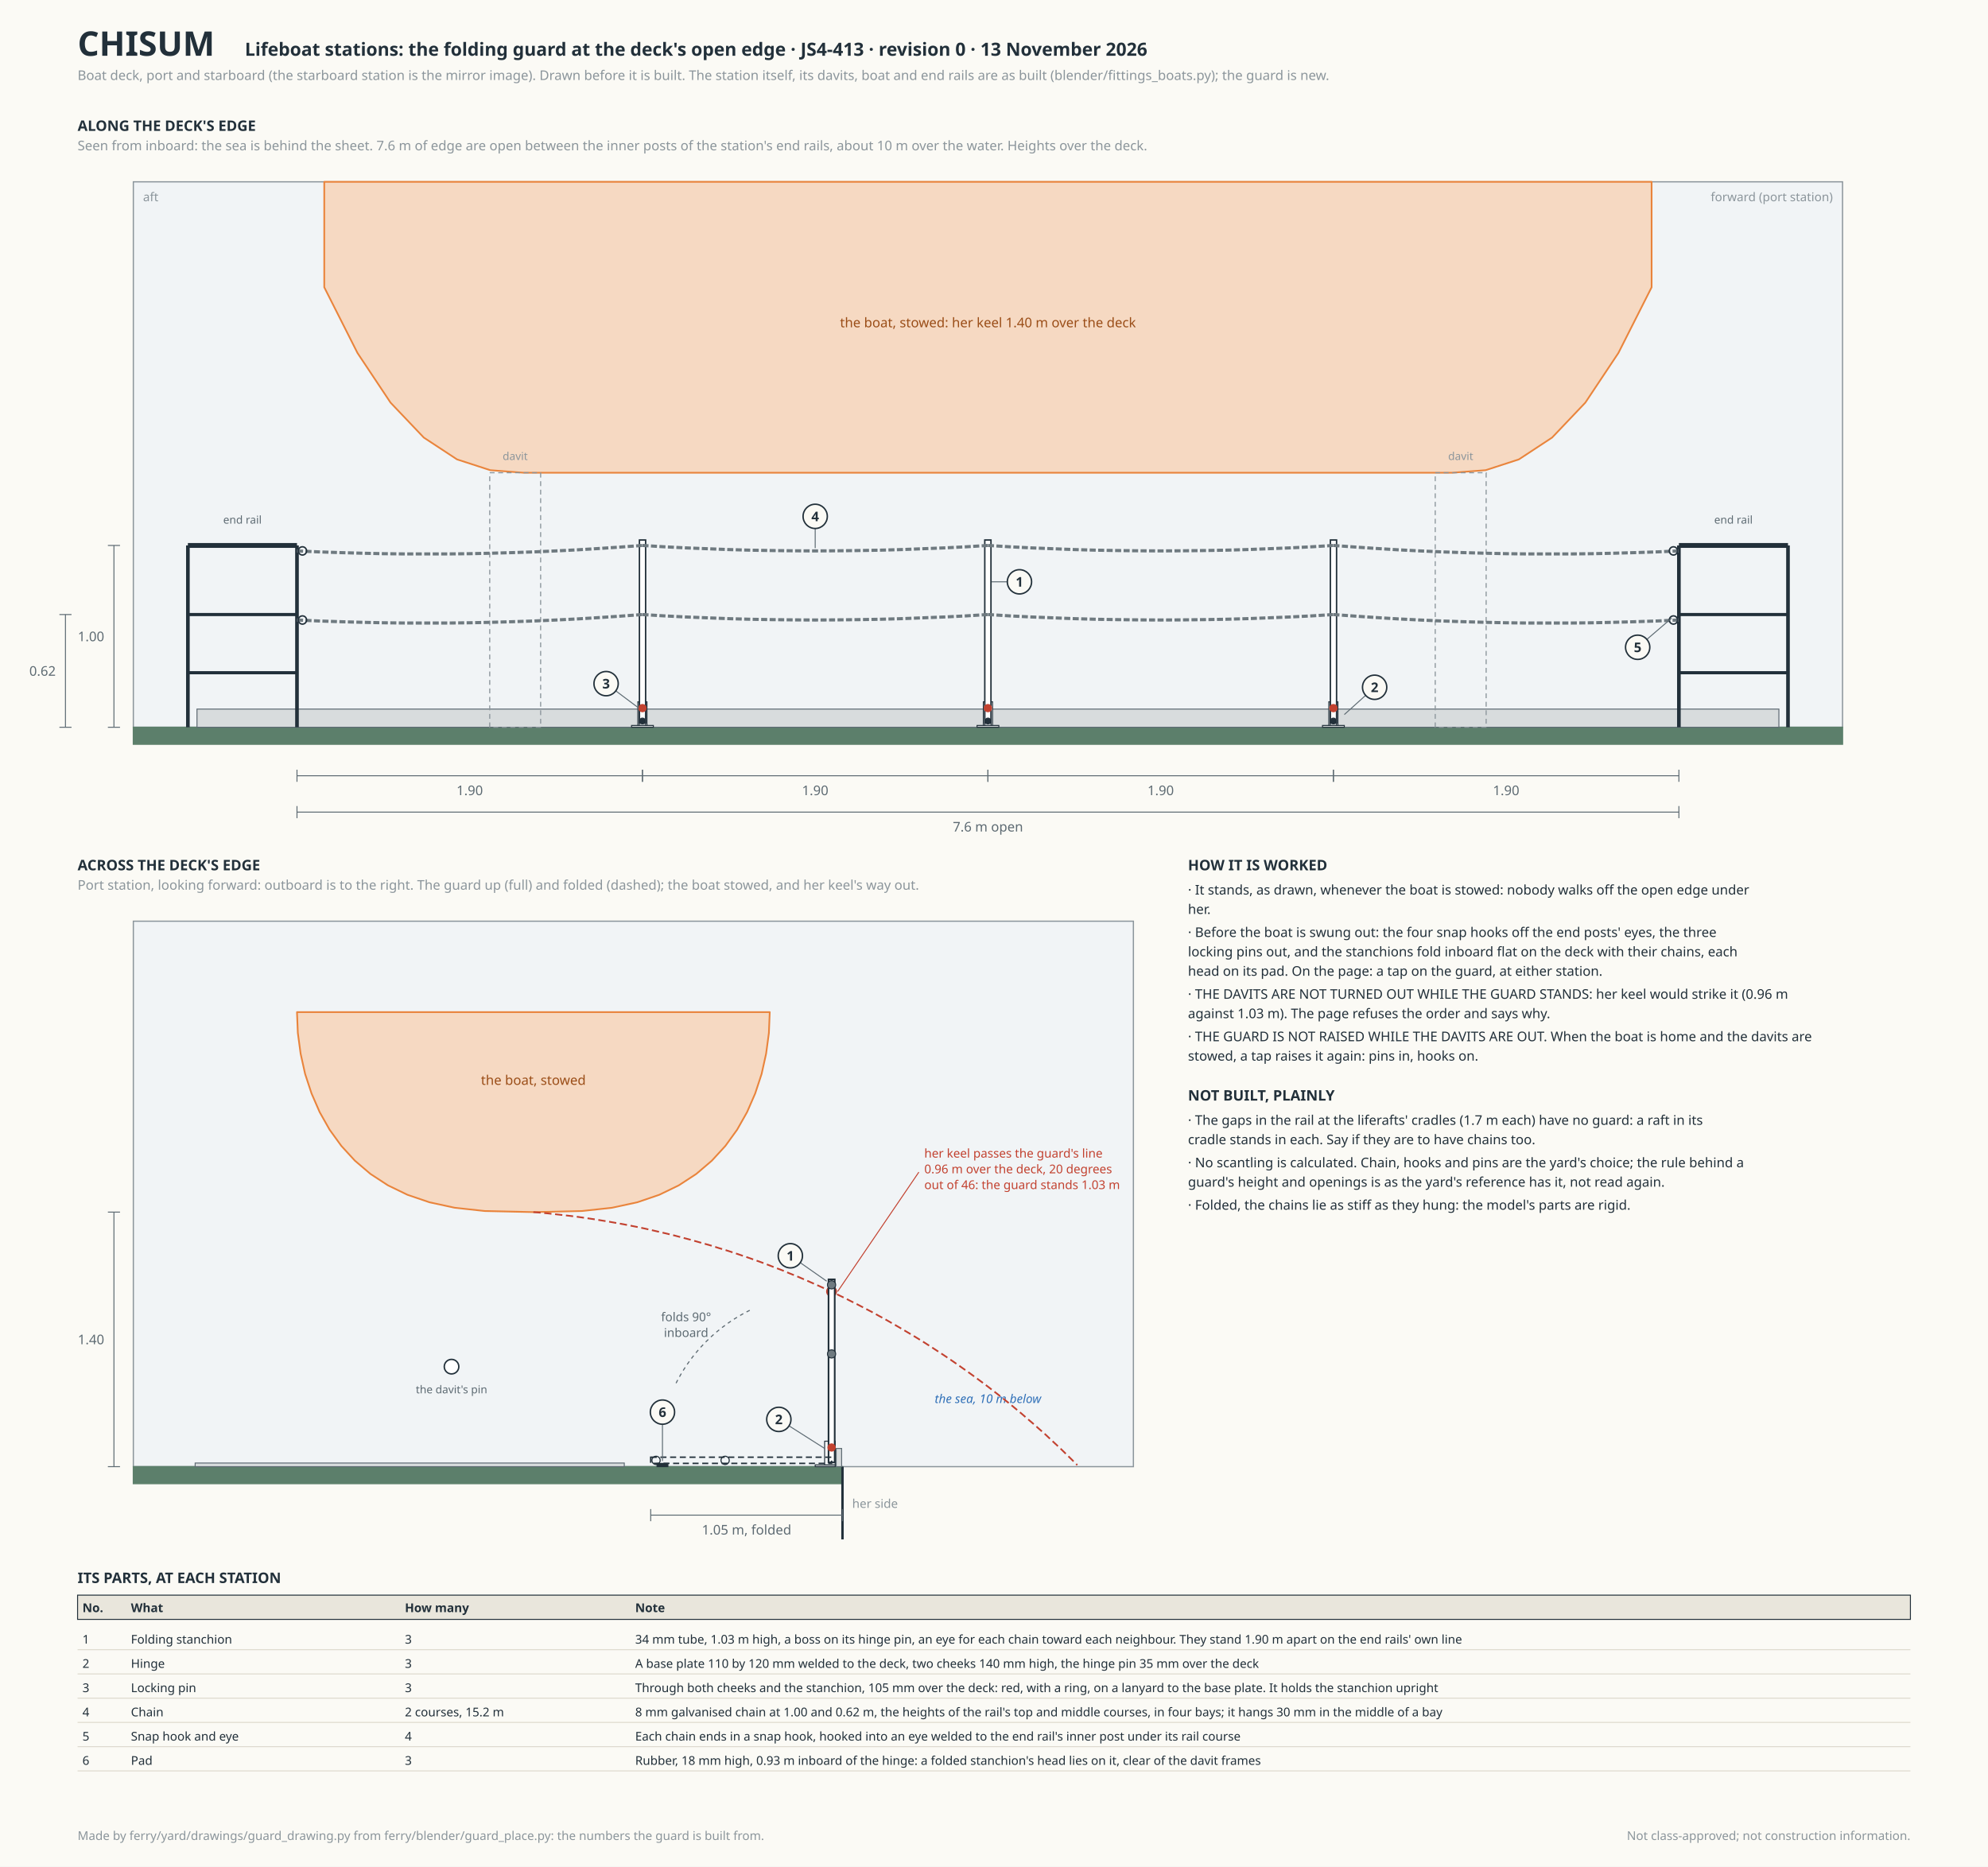
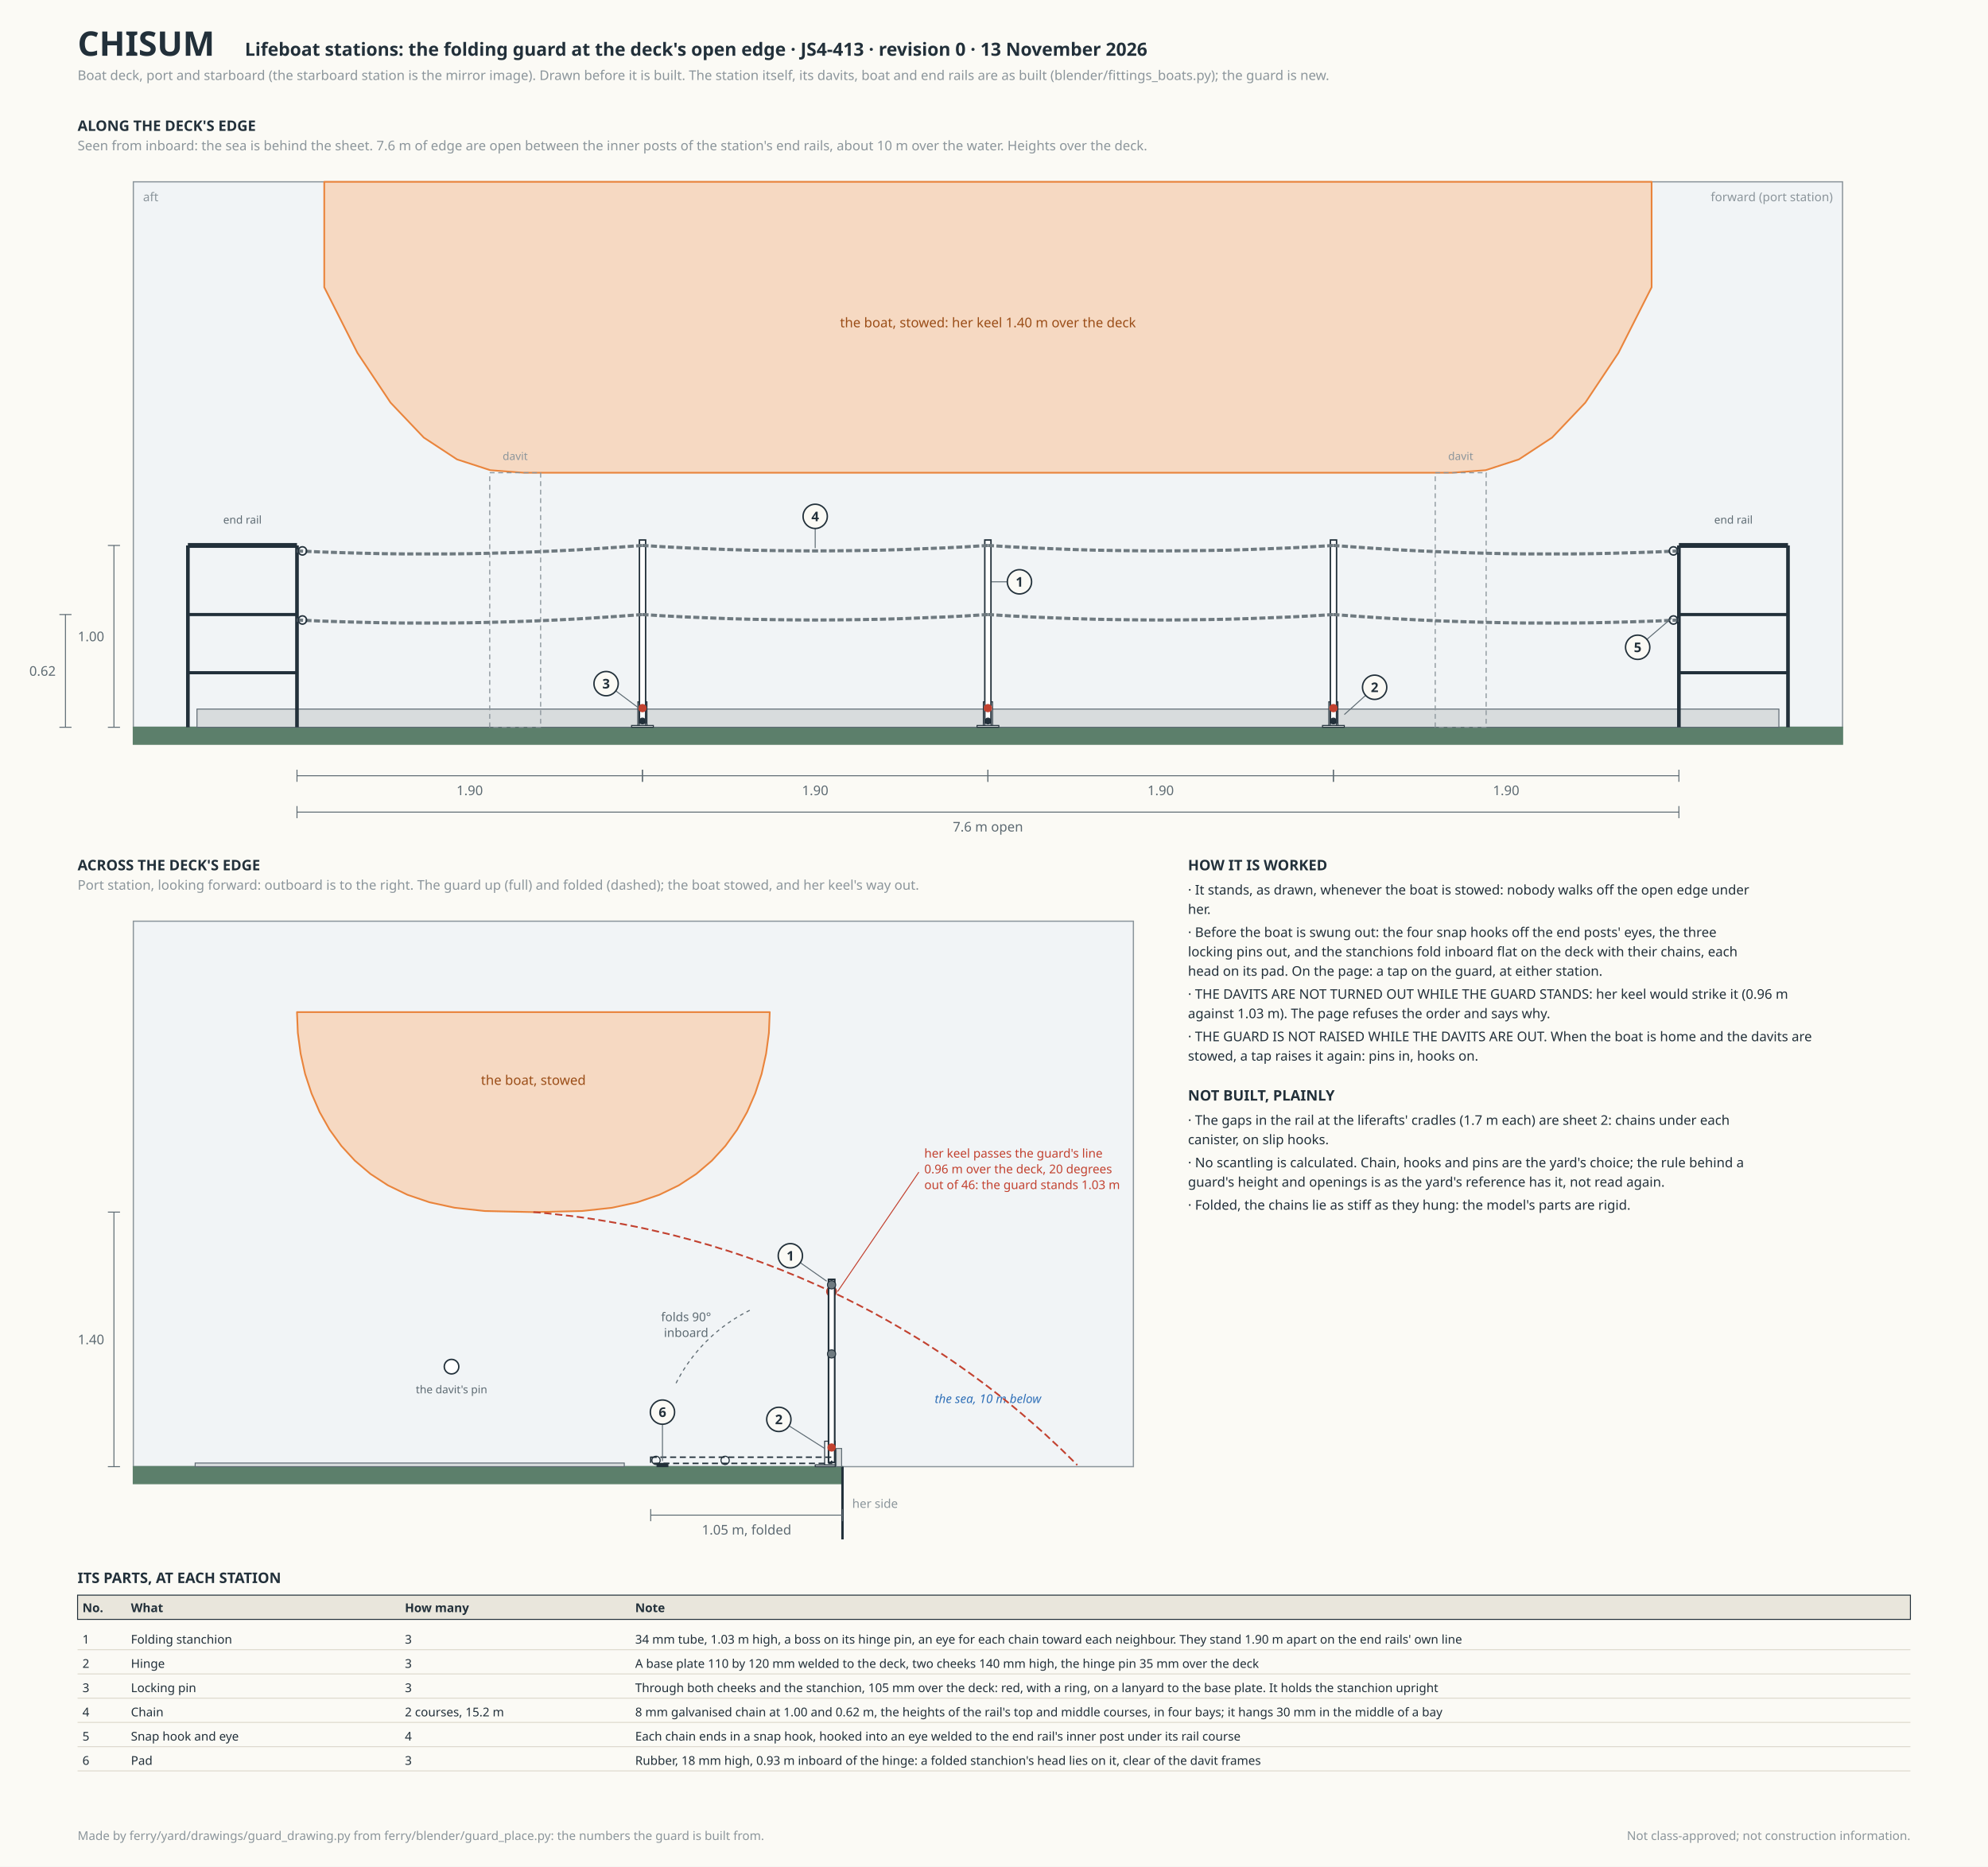
<svg xmlns="http://www.w3.org/2000/svg" viewBox="0 0 1640 1540" width="1640" height="1540" font-family="Verdana, Geneva, sans-serif">
  <rect width="1640" height="1540" fill="#fbfaf5" />
  <text x="64.0" y="46.0" font-size="28" fill="#22303a" text-anchor="start" font-weight="bold">CHISUM</text>
  <text x="202.0" y="46.0" font-size="15" fill="#22303a" text-anchor="start" font-weight="bold">Lifeboat stations: the folding guard at the deck's open edge · JS4-413 · revision 0 · 13 November 2026</text>
  <text x="64.0" y="66.0" font-size="11" fill="#8b959b" text-anchor="start" font-weight="normal">Boat deck, port and starboard (the starboard station is the mirror image). Drawn before it is built. The station itself, its davits, boat and end rails are as built (blender/fittings_boats.py); the guard is new.</text>
  <text x="64.0" y="108.0" font-size="12" fill="#22303a" text-anchor="start" font-weight="bold">ALONG THE DECK'S EDGE</text>
  <text x="64.0" y="124.0" font-size="11" fill="#8b959b" text-anchor="start" font-weight="normal">Seen from inboard: the sea is behind the sheet. 7.6 m of edge are open between the inner posts of the station's end rails, about 10 m over the water. Heights over the deck.</text>
  <rect x="110.0" y="150.0" width="1410.0" height="450.0" fill="#f1f4f6" stroke="#8b959b" stroke-width="1" rx="0" />
  <rect x="110.0" y="600.0" width="1410.0" height="14.0" fill="#5c7f6b" stroke="#5c7f6b" stroke-width="1" rx="0" />
  <rect x="162.5" y="585.0" width="1305.0" height="15.0" fill="#d8dcdd" stroke="#5d6a72" stroke-width="0.8" rx="0" />
  <path d="M267.5 237.0 L294.9 291.2 L322.2 332.2 L349.6 361.0 L377.0 379.0 L404.4 387.9 L431.8 390.0 L459.1 390.0 L486.5 390.0 L513.9 390.0 L541.2 390.0 L568.6 390.0 L596.0 390.0 L623.4 390.0 L650.8 390.0 L678.1 390.0 L705.5 390.0 L732.9 390.0 L760.3 390.0 L787.6 390.0 L815.0 390.0 L842.4 390.0 L869.7 390.0 L897.1 390.0 L924.5 390.0 L951.9 390.0 L979.2 390.0 L1006.6 390.0 L1034.0 390.0 L1061.4 390.0 L1088.8 390.0 L1116.1 390.0 L1143.5 390.0 L1170.9 390.0 L1198.3 390.0 L1225.6 387.9 L1253.0 379.0 L1280.4 361.0 L1307.8 332.2 L1335.1 291.2 L1362.5 237.0 L1362.5 150.0 L267.5 150.0 Z" fill="#f6d9c2" stroke="#e9843c" stroke-width="1.4" stroke-linejoin="round" />
  <text x="815.0" y="270.0" font-size="11" fill="#9a4d17" text-anchor="middle" font-weight="normal">the boat, stowed: her keel 1.40 m over the deck</text>
  <rect x="404.0" y="390.0" width="42.0" height="210.0" fill="none" stroke="#8b959b" stroke-width="0.9" rx="0" stroke-dasharray="4 3" />
  <text x="425.0" y="379.5" font-size="9" fill="#8b959b" text-anchor="middle" font-weight="normal">davit</text>
  <rect x="1184.0" y="390.0" width="42.0" height="210.0" fill="none" stroke="#8b959b" stroke-width="0.9" rx="0" stroke-dasharray="4 3" />
  <text x="1205.0" y="379.5" font-size="9" fill="#8b959b" text-anchor="middle" font-weight="normal">davit</text>
  <line x1="1385.0" y1="450.0" x2="1475.0" y2="450.0" stroke="#22303a" stroke-width="4" />
  <line x1="1385.0" y1="507.0" x2="1475.0" y2="507.0" stroke="#22303a" stroke-width="2.6" />
  <line x1="1385.0" y1="555.0" x2="1475.0" y2="555.0" stroke="#22303a" stroke-width="2.6" />
  <line x1="1385.0" y1="600.0" x2="1385.0" y2="450.0" stroke="#22303a" stroke-width="3" />
  <line x1="1475.0" y1="600.0" x2="1475.0" y2="450.0" stroke="#22303a" stroke-width="3" />
  <text x="1430.0" y="432.0" font-size="9" fill="#5d6a72" text-anchor="middle" font-weight="normal">end rail</text>
  <line x1="245.0" y1="450.0" x2="155.0" y2="450.0" stroke="#22303a" stroke-width="4" />
  <line x1="245.0" y1="507.0" x2="155.0" y2="507.0" stroke="#22303a" stroke-width="2.6" />
  <line x1="245.0" y1="555.0" x2="155.0" y2="555.0" stroke="#22303a" stroke-width="2.6" />
  <line x1="245.0" y1="600.0" x2="245.0" y2="450.0" stroke="#22303a" stroke-width="3" />
  <line x1="155.0" y1="600.0" x2="155.0" y2="450.0" stroke="#22303a" stroke-width="3" />
  <text x="200.0" y="432.0" font-size="9" fill="#5d6a72" text-anchor="middle" font-weight="normal">end rail</text>
  <rect x="521.0" y="598.5" width="18.0" height="1.5" fill="#d8dcdd" stroke="#22303a" stroke-width="0.8" rx="0" />
  <rect x="526.2" y="579.0" width="1.2" height="19.5" fill="#ffffff" stroke="#22303a" stroke-width="0.8" rx="0" />
  <rect x="532.5" y="579.0" width="1.2" height="19.5" fill="#ffffff" stroke="#22303a" stroke-width="0.8" rx="0" />
  <rect x="527.5" y="445.5" width="5.1" height="151.0" fill="#ffffff" stroke="#22303a" stroke-width="1.2" rx="0" />
  <circle cx="530.0" cy="584.2" r="3.0" fill="#c2412f" stroke="#c2412f" stroke-width="0.8" />
  <circle cx="530.0" cy="594.8" r="2.4" fill="#22303a" stroke="#22303a" stroke-width="0.8" />
  <rect x="806.0" y="598.5" width="18.0" height="1.5" fill="#d8dcdd" stroke="#22303a" stroke-width="0.8" rx="0" />
  <rect x="811.2" y="579.0" width="1.2" height="19.5" fill="#ffffff" stroke="#22303a" stroke-width="0.8" rx="0" />
  <rect x="817.6" y="579.0" width="1.2" height="19.5" fill="#ffffff" stroke="#22303a" stroke-width="0.8" rx="0" />
  <rect x="812.4" y="445.5" width="5.1" height="151.0" fill="#ffffff" stroke="#22303a" stroke-width="1.2" rx="0" />
  <circle cx="815.0" cy="584.2" r="3.0" fill="#c2412f" stroke="#c2412f" stroke-width="0.8" />
  <circle cx="815.0" cy="594.8" r="2.4" fill="#22303a" stroke="#22303a" stroke-width="0.8" />
  <rect x="1091.0" y="598.5" width="18.0" height="1.5" fill="#d8dcdd" stroke="#22303a" stroke-width="0.8" rx="0" />
  <rect x="1096.2" y="579.0" width="1.2" height="19.5" fill="#ffffff" stroke="#22303a" stroke-width="0.8" rx="0" />
  <rect x="1102.5" y="579.0" width="1.2" height="19.5" fill="#ffffff" stroke="#22303a" stroke-width="0.8" rx="0" />
  <rect x="1097.5" y="445.5" width="5.1" height="151.0" fill="#ffffff" stroke="#22303a" stroke-width="1.2" rx="0" />
  <circle cx="1100.0" cy="584.2" r="3.0" fill="#c2412f" stroke="#c2412f" stroke-width="0.8" />
  <circle cx="1100.0" cy="594.8" r="2.4" fill="#22303a" stroke="#22303a" stroke-width="0.8" />
  <path d="M245.0 454.5 L262.8 455.3 L280.6 455.9 L298.4 456.4 L316.3 456.8 L334.1 457.0 L351.9 457.0 L369.7 457.0 L387.5 456.8 L405.3 456.4 L423.1 455.9 L440.9 455.3 L458.8 454.5 L476.6 453.6 L494.4 452.5 L512.2 451.3 L530.0 450.0" fill="none" stroke="#6f7a80" stroke-width="2.6" stroke-linejoin="round" stroke-dasharray="5 2" />
  <path d="M245.0 511.5 L262.8 512.3 L280.6 512.9 L298.4 513.4 L316.3 513.8 L334.1 514.0 L351.9 514.0 L369.7 514.0 L387.5 513.8 L405.3 513.4 L423.1 512.9 L440.9 512.3 L458.8 511.5 L476.6 510.6 L494.4 509.5 L512.2 508.3 L530.0 507.0" fill="none" stroke="#6f7a80" stroke-width="2.6" stroke-linejoin="round" stroke-dasharray="5 2" />
  <path d="M530.0 450.0 L547.8 451.1 L565.6 452.0 L583.4 452.7 L601.2 453.4 L619.1 453.9 L636.9 454.2 L654.7 454.4 L672.5 454.5 L690.3 454.4 L708.1 454.2 L725.9 453.9 L743.8 453.4 L761.6 452.7 L779.4 452.0 L797.2 451.1 L815.0 450.0" fill="none" stroke="#6f7a80" stroke-width="2.6" stroke-linejoin="round" stroke-dasharray="5 2" />
  <path d="M530.0 507.0 L547.8 508.1 L565.6 509.0 L583.4 509.7 L601.2 510.4 L619.1 510.9 L636.9 511.2 L654.7 511.4 L672.5 511.5 L690.3 511.4 L708.1 511.2 L725.9 510.9 L743.8 510.4 L761.6 509.7 L779.4 509.0 L797.2 508.1 L815.0 507.0" fill="none" stroke="#6f7a80" stroke-width="2.6" stroke-linejoin="round" stroke-dasharray="5 2" />
  <path d="M815.0 450.0 L832.8 451.1 L850.6 452.0 L868.4 452.7 L886.2 453.4 L904.1 453.9 L921.9 454.2 L939.7 454.4 L957.5 454.5 L975.3 454.4 L993.1 454.2 L1010.9 453.9 L1028.8 453.4 L1046.6 452.7 L1064.4 452.0 L1082.2 451.1 L1100.0 450.0" fill="none" stroke="#6f7a80" stroke-width="2.6" stroke-linejoin="round" stroke-dasharray="5 2" />
  <path d="M815.0 507.0 L832.8 508.1 L850.6 509.0 L868.4 509.7 L886.2 510.4 L904.1 510.9 L921.9 511.2 L939.7 511.4 L957.5 511.5 L975.3 511.4 L993.1 511.2 L1010.9 510.9 L1028.8 510.4 L1046.6 509.7 L1064.4 509.0 L1082.2 508.1 L1100.0 507.0" fill="none" stroke="#6f7a80" stroke-width="2.6" stroke-linejoin="round" stroke-dasharray="5 2" />
  <path d="M1100.0 450.0 L1117.8 451.3 L1135.6 452.5 L1153.4 453.6 L1171.2 454.5 L1189.1 455.3 L1206.9 455.9 L1224.7 456.4 L1242.5 456.8 L1260.3 457.0 L1278.1 457.0 L1295.9 457.0 L1313.8 456.8 L1331.6 456.4 L1349.4 455.9 L1367.2 455.3 L1385.0 454.5" fill="none" stroke="#6f7a80" stroke-width="2.6" stroke-linejoin="round" stroke-dasharray="5 2" />
  <path d="M1100.0 507.0 L1117.8 508.3 L1135.6 509.5 L1153.4 510.6 L1171.2 511.5 L1189.1 512.3 L1206.9 512.9 L1224.7 513.4 L1242.5 513.8 L1260.3 514.0 L1278.1 514.0 L1295.9 514.0 L1313.8 513.8 L1331.6 513.4 L1349.4 512.9 L1367.2 512.3 L1385.0 511.5" fill="none" stroke="#6f7a80" stroke-width="2.6" stroke-linejoin="round" stroke-dasharray="5 2" />
  <circle cx="1380.5" cy="454.5" r="3.4" fill="none" stroke="#22303a" stroke-width="1.2" />
  <circle cx="1380.5" cy="511.5" r="3.4" fill="none" stroke="#22303a" stroke-width="1.2" />
  <circle cx="249.5" cy="454.5" r="3.4" fill="none" stroke="#22303a" stroke-width="1.2" />
  <circle cx="249.5" cy="511.5" r="3.4" fill="none" stroke="#22303a" stroke-width="1.2" />
  <line x1="841.0" y1="480.0" x2="818.0" y2="480.0" stroke="#5d6a72" stroke-width="0.8" />
  <circle cx="841.0" cy="480.0" r="10.0" fill="#fbfaf5" stroke="#22303a" stroke-width="1.2" />
  <text x="841.0" y="484.0" font-size="11" fill="#22303a" text-anchor="middle" font-weight="bold">1</text>
  <line x1="1134.0" y1="567.0" x2="1109.0" y2="589.5" stroke="#5d6a72" stroke-width="0.8" />
  <circle cx="1134.0" cy="567.0" r="10.0" fill="#fbfaf5" stroke="#22303a" stroke-width="1.2" />
  <text x="1134.0" y="571.0" font-size="11" fill="#22303a" text-anchor="middle" font-weight="bold">2</text>
  <line x1="500.0" y1="564.0" x2="527.0" y2="584.2" stroke="#5d6a72" stroke-width="0.8" />
  <circle cx="500.0" cy="564.0" r="10.0" fill="#fbfaf5" stroke="#22303a" stroke-width="1.2" />
  <text x="500.0" y="568.0" font-size="11" fill="#22303a" text-anchor="middle" font-weight="bold">3</text>
  <line x1="672.5" y1="426.0" x2="672.5" y2="452.2" stroke="#5d6a72" stroke-width="0.8" />
  <circle cx="672.5" cy="426.0" r="10.0" fill="#fbfaf5" stroke="#22303a" stroke-width="1.2" />
  <text x="672.5" y="430.0" font-size="11" fill="#22303a" text-anchor="middle" font-weight="bold">4</text>
  <line x1="1351.0" y1="534.0" x2="1379.0" y2="510.0" stroke="#5d6a72" stroke-width="0.8" />
  <circle cx="1351.0" cy="534.0" r="10.0" fill="#fbfaf5" stroke="#22303a" stroke-width="1.2" />
  <text x="1351.0" y="538.0" font-size="11" fill="#22303a" text-anchor="middle" font-weight="bold">5</text>
  <line x1="245.0" y1="640.0" x2="530.0" y2="640.0" stroke="#5d6a72" stroke-width="0.8" />
  <line x1="245.0" y1="635.0" x2="245.0" y2="645.0" stroke="#5d6a72" stroke-width="0.8" />
  <line x1="530.0" y1="635.0" x2="530.0" y2="645.0" stroke="#5d6a72" stroke-width="0.8" />
  <text x="387.5" y="656.0" font-size="11" fill="#5d6a72" text-anchor="middle" font-weight="normal">1.90</text>
  <line x1="530.0" y1="640.0" x2="815.0" y2="640.0" stroke="#5d6a72" stroke-width="0.8" />
  <line x1="530.0" y1="635.0" x2="530.0" y2="645.0" stroke="#5d6a72" stroke-width="0.8" />
  <line x1="815.0" y1="635.0" x2="815.0" y2="645.0" stroke="#5d6a72" stroke-width="0.8" />
  <text x="672.5" y="656.0" font-size="11" fill="#5d6a72" text-anchor="middle" font-weight="normal">1.90</text>
  <line x1="815.0" y1="640.0" x2="1100.0" y2="640.0" stroke="#5d6a72" stroke-width="0.8" />
  <line x1="815.0" y1="635.0" x2="815.0" y2="645.0" stroke="#5d6a72" stroke-width="0.8" />
  <line x1="1100.0" y1="635.0" x2="1100.0" y2="645.0" stroke="#5d6a72" stroke-width="0.8" />
  <text x="957.5" y="656.0" font-size="11" fill="#5d6a72" text-anchor="middle" font-weight="normal">1.90</text>
  <line x1="1100.0" y1="640.0" x2="1385.0" y2="640.0" stroke="#5d6a72" stroke-width="0.8" />
  <line x1="1100.0" y1="635.0" x2="1100.0" y2="645.0" stroke="#5d6a72" stroke-width="0.8" />
  <line x1="1385.0" y1="635.0" x2="1385.0" y2="645.0" stroke="#5d6a72" stroke-width="0.8" />
  <text x="1242.5" y="656.0" font-size="11" fill="#5d6a72" text-anchor="middle" font-weight="normal">1.90</text>
  <line x1="245.0" y1="670.0" x2="1385.0" y2="670.0" stroke="#5d6a72" stroke-width="0.8" />
  <line x1="245.0" y1="665.0" x2="245.0" y2="675.0" stroke="#5d6a72" stroke-width="0.8" />
  <line x1="1385.0" y1="665.0" x2="1385.0" y2="675.0" stroke="#5d6a72" stroke-width="0.8" />
  <text x="815.0" y="686.0" font-size="11" fill="#5d6a72" text-anchor="middle" font-weight="normal">7.6 m open</text>
  <line x1="94.0" y1="600.0" x2="94.0" y2="450.0" stroke="#5d6a72" stroke-width="0.8" />
  <line x1="89.0" y1="600.0" x2="99.0" y2="600.0" stroke="#5d6a72" stroke-width="0.8" />
  <line x1="89.0" y1="450.0" x2="99.0" y2="450.0" stroke="#5d6a72" stroke-width="0.8" />
  <text x="86.0" y="529.0" font-size="11" fill="#5d6a72" text-anchor="end" font-weight="normal">1.00</text>
  <line x1="54.0" y1="600.0" x2="54.0" y2="507.0" stroke="#5d6a72" stroke-width="0.8" />
  <line x1="49.0" y1="600.0" x2="59.0" y2="600.0" stroke="#5d6a72" stroke-width="0.8" />
  <line x1="49.0" y1="507.0" x2="59.0" y2="507.0" stroke="#5d6a72" stroke-width="0.8" />
  <text x="46.0" y="557.5" font-size="11" fill="#5d6a72" text-anchor="end" font-weight="normal">0.62</text>
  <text x="118.0" y="166.0" font-size="10" fill="#8b959b" text-anchor="start" font-weight="normal">aft</text>
  <text x="1512.0" y="166.0" font-size="10" fill="#8b959b" text-anchor="end" font-weight="normal">forward (port station)</text>
  <text x="64.0" y="718.0" font-size="12" fill="#22303a" text-anchor="start" font-weight="bold">ACROSS THE DECK'S EDGE</text>
  <text x="64.0" y="734.0" font-size="11" fill="#8b959b" text-anchor="start" font-weight="normal">Port station, looking forward: outboard is to the right. The guard up (full) and folded (dashed); the boat stowed, and her keel's way out.</text>
  <rect x="110.0" y="760.0" width="825.0" height="450.0" fill="#f1f4f6" stroke="#8b959b" stroke-width="1" rx="0" />
  <rect x="110.0" y="1210.0" width="585.0" height="14.0" fill="#5c7f6b" stroke="#5c7f6b" stroke-width="1" rx="0" />
  <line x1="695.0" y1="1210.0" x2="695.0" y2="1270.0" stroke="#22303a" stroke-width="2" />
  <text x="703.0" y="1244.0" font-size="10" fill="#8b959b" text-anchor="start" font-weight="normal">her side</text>
  <text x="815.0" y="1157.5" font-size="10" fill="#2f6fb7" text-anchor="middle" font-weight="normal" font-style="italic">the sea, 10 m below</text>
  <rect x="689.8" y="1195.0" width="4.5" height="15.0" fill="#d8dcdd" stroke="#5d6a72" stroke-width="0.8" rx="0" />
  <rect x="161.0" y="1207.0" width="354.0" height="3.0" fill="#d8dcdd" stroke="#5d6a72" stroke-width="0.8" rx="0" />
  <circle cx="372.5" cy="1127.5" r="6.0" fill="#ffffff" stroke="#22303a" stroke-width="1.2" />
  <text x="372.5" y="1149.5" font-size="9" fill="#5d6a72" text-anchor="middle" font-weight="normal">the davit's pin</text>
  <path d="M245.0 835.0 L245.7 852.2 L248.0 869.3 L251.7 886.0 L257.0 902.1 L263.7 917.5 L271.9 932.0 L281.6 945.4 L292.8 957.6 L305.6 968.5 L320.0 977.9 L336.1 985.7 L354.3 991.9 L375.1 996.4 L399.9 999.1 L440.0 1000.0 L480.1 999.1 L504.9 996.4 L525.7 991.9 L543.9 985.7 L560.0 977.9 L574.4 968.5 L587.2 957.6 L598.4 945.4 L608.1 932.0 L616.3 917.5 L623.0 902.1 L628.3 886.0 L632.0 869.3 L634.3 852.2 L635.0 835.0 Z" fill="#f6d9c2" stroke="#e9843c" stroke-width="1.4" stroke-linejoin="round" />
  <text x="440.0" y="895.0" font-size="11" fill="#9a4d17" text-anchor="middle" font-weight="normal">the boat, stowed</text>
  <path d="M440.0 1000.0 L446.2 1000.5 L452.4 1001.1 L458.6 1001.8 L464.8 1002.5 L471.0 1003.2 L477.2 1004.0 L483.4 1004.9 L489.6 1005.8 L495.7 1006.8 L501.9 1007.8 L508.0 1008.9 L514.2 1010.0 L520.3 1011.2 L526.4 1012.4 L532.5 1013.7 L538.6 1015.1 L544.7 1016.5 L550.7 1017.9 L556.8 1019.4 L562.8 1021.0 L568.9 1022.6 L574.9 1024.3 L580.9 1026.0 L586.9 1027.7 L592.8 1029.6 L598.8 1031.4 L604.7 1033.3 L610.6 1035.3 L616.5 1037.3 L622.4 1039.4 L628.3 1041.5 L634.1 1043.7 L640.0 1046.0 L645.8 1048.2 L651.5 1050.6 L657.3 1052.9 L663.1 1055.4 L668.8 1057.9 L674.5 1060.4 L680.2 1063.0 L685.8 1065.6 L691.5 1068.3 L697.1 1071.0 L702.6 1073.8 L708.2 1076.6 L713.7 1079.5 L719.3 1082.4 L724.7 1085.4 L730.2 1088.4 L735.6 1091.5 L741.0 1094.6 L746.4 1097.8 L751.8 1101.0 L757.1 1104.2 L762.4 1107.5 L767.7 1110.9 L772.9 1114.3 L778.1 1117.7 L783.3 1121.2 L788.4 1124.7 L793.5 1128.3 L798.6 1131.9 L803.7 1135.6 L808.7 1139.3 L813.7 1143.0 L818.6 1146.8 L823.5 1150.6 L828.4 1154.5 L833.3 1158.4 L838.1 1162.4 L842.9 1166.4 L847.6 1170.5 L852.3 1174.5 L857.0 1178.7 L861.7 1182.8 L866.3 1187.1 L870.8 1191.3 L875.4 1195.6 L879.8 1199.9 L884.3 1204.3 L888.7 1208.7" fill="none" stroke="#c2412f" stroke-width="1.4" stroke-linejoin="round" stroke-dasharray="6 3" />
  <circle cx="686.0" cy="1065.5" r="4.0" fill="#c2412f" stroke="#c2412f" stroke-width="1" />
  <line x1="691.0" y1="1065.5" x2="758.0" y2="967.0" stroke="#c2412f" stroke-width="0.8" />
  <text x="762.5" y="955.0" font-size="10" fill="#c2412f" text-anchor="start" font-weight="normal">her keel passes the guard's line</text>
  <text x="762.5" y="968.0" font-size="10" fill="#c2412f" text-anchor="start" font-weight="normal">0.96 m over the deck, 20 degrees</text>
  <text x="762.5" y="981.0" font-size="10" fill="#c2412f" text-anchor="start" font-weight="normal">out of 46: the guard stands 1.03 m</text>
  <rect x="672.5" y="1208.5" width="16.5" height="1.5" fill="#d8dcdd" stroke="#22303a" stroke-width="0.8" rx="0" />
  <rect x="680.3" y="1189.0" width="8.7" height="19.5" fill="#ffffff" stroke="#22303a" stroke-width="0.8" rx="0" />
  <rect x="683.5" y="1055.5" width="5.1" height="151.0" fill="#ffffff" stroke="#22303a" stroke-width="1.4" rx="0" />
  <circle cx="686.0" cy="1060.0" r="3.4" fill="#6f7a80" stroke="#22303a" stroke-width="0.8" />
  <circle cx="686.0" cy="1117.0" r="3.4" fill="#6f7a80" stroke="#22303a" stroke-width="0.8" />
  <circle cx="686.0" cy="1194.2" r="3.0" fill="#c2412f" stroke="#c2412f" stroke-width="0.8" />
  <rect x="536.8" y="1202.2" width="149.2" height="5.1" fill="none" stroke="#22303a" stroke-width="1.2" rx="0" stroke-dasharray="5 3" />
  <circle cx="541.2" cy="1204.8" r="3.4" fill="none" stroke="#22303a" stroke-width="0.9" />
  <circle cx="598.2" cy="1204.8" r="3.4" fill="none" stroke="#22303a" stroke-width="0.9" />
  <rect x="542.0" y="1207.3" width="9.0" height="2.7" fill="#22303a" stroke="#22303a" stroke-width="0.8" rx="0" />
  <path d="M618.5 1081.0 A135.0 135.0 0 0 0 557.0 1142.5" fill="none" stroke="#5d6a72" stroke-width="0.9" stroke-dasharray="3 3" />
  <text x="566.0" y="1090.0" font-size="10" fill="#5d6a72" text-anchor="middle" font-weight="normal">folds 90°</text>
  <text x="566.0" y="1103.0" font-size="10" fill="#5d6a72" text-anchor="middle" font-weight="normal">inboard</text>
  <line x1="652.0" y1="1036.0" x2="682.0" y2="1057.0" stroke="#5d6a72" stroke-width="0.8" />
  <circle cx="652.0" cy="1036.0" r="10.0" fill="#fbfaf5" stroke="#22303a" stroke-width="1.2" />
  <text x="652.0" y="1040.0" font-size="11" fill="#22303a" text-anchor="middle" font-weight="bold">1</text>
  <line x1="642.5" y1="1171.0" x2="680.3" y2="1195.0" stroke="#5d6a72" stroke-width="0.8" />
  <circle cx="642.5" cy="1171.0" r="10.0" fill="#fbfaf5" stroke="#22303a" stroke-width="1.2" />
  <text x="642.5" y="1175.0" font-size="11" fill="#22303a" text-anchor="middle" font-weight="bold">2</text>
  <line x1="546.5" y1="1165.0" x2="546.5" y2="1205.3" stroke="#5d6a72" stroke-width="0.8" />
  <circle cx="546.5" cy="1165.0" r="10.0" fill="#fbfaf5" stroke="#22303a" stroke-width="1.2" />
  <text x="546.5" y="1169.0" font-size="11" fill="#22303a" text-anchor="middle" font-weight="bold">6</text>
  <line x1="536.8" y1="1250.0" x2="695.0" y2="1250.0" stroke="#5d6a72" stroke-width="0.8" />
  <line x1="536.8" y1="1245.0" x2="536.8" y2="1255.0" stroke="#5d6a72" stroke-width="0.8" />
  <line x1="695.0" y1="1245.0" x2="695.0" y2="1255.0" stroke="#5d6a72" stroke-width="0.8" />
  <text x="615.9" y="1266.0" font-size="11" fill="#5d6a72" text-anchor="middle" font-weight="normal">1.05 m, folded</text>
  <line x1="94.0" y1="1210.0" x2="94.0" y2="1000.0" stroke="#5d6a72" stroke-width="0.8" />
  <line x1="89.0" y1="1210.0" x2="99.0" y2="1210.0" stroke="#5d6a72" stroke-width="0.8" />
  <line x1="89.0" y1="1000.0" x2="99.0" y2="1000.0" stroke="#5d6a72" stroke-width="0.8" />
  <text x="86.0" y="1109.0" font-size="11" fill="#5d6a72" text-anchor="end" font-weight="normal">1.40</text>
  <text x="980.0" y="718.0" font-size="12" fill="#22303a" text-anchor="start" font-weight="bold">HOW IT IS WORKED</text>
  <text x="980.0" y="738.0" font-size="11" fill="#22303a" text-anchor="start" font-weight="normal">· It stands, as drawn, whenever the boat is stowed: nobody walks off the open edge under</text>
  <text x="980.0" y="754.0" font-size="11" fill="#22303a" text-anchor="start" font-weight="normal">  her.</text>
  <text x="980.0" y="773.0" font-size="11" fill="#22303a" text-anchor="start" font-weight="normal">· Before the boat is swung out: the four snap hooks off the end posts' eyes, the three</text>
  <text x="980.0" y="789.0" font-size="11" fill="#22303a" text-anchor="start" font-weight="normal">  locking pins out, and the stanchions fold inboard flat on the deck with their chains, each</text>
  <text x="980.0" y="805.0" font-size="11" fill="#22303a" text-anchor="start" font-weight="normal">  head on its pad. On the page: a tap on the guard, at either station.</text>
  <text x="980.0" y="824.0" font-size="11" fill="#22303a" text-anchor="start" font-weight="normal">· THE DAVITS ARE NOT TURNED OUT WHILE THE GUARD STANDS: her keel would strike it (0.96 m</text>
  <text x="980.0" y="840.0" font-size="11" fill="#22303a" text-anchor="start" font-weight="normal">  against 1.03 m). The page refuses the order and says why.</text>
  <text x="980.0" y="859.0" font-size="11" fill="#22303a" text-anchor="start" font-weight="normal">· THE GUARD IS NOT RAISED WHILE THE DAVITS ARE OUT. When the boat is home and the davits are</text>
  <text x="980.0" y="875.0" font-size="11" fill="#22303a" text-anchor="start" font-weight="normal">  stowed, a tap raises it again: pins in, hooks on.</text>
  <text x="980.0" y="908.0" font-size="12" fill="#22303a" text-anchor="start" font-weight="bold">NOT BUILT, PLAINLY</text>
-   <text x="980.0" y="928.0" font-size="11" fill="#22303a" text-anchor="start" font-weight="normal">· The gaps in the rail at the liferafts' cradles (1.7 m each) have no guard: a raft in its</text>
-   <text x="980.0" y="944.0" font-size="11" fill="#22303a" text-anchor="start" font-weight="normal">  cradle stands in each. Say if they are to have chains too.</text>
+   <text x="980.0" y="928.0" font-size="11" fill="#22303a" text-anchor="start" font-weight="normal">· The gaps in the rail at the liferafts' cradles (1.7 m each) are sheet 2: chains under each</text>
+   <text x="980.0" y="944.0" font-size="11" fill="#22303a" text-anchor="start" font-weight="normal">  canister, on slip hooks.</text>
  <text x="980.0" y="963.0" font-size="11" fill="#22303a" text-anchor="start" font-weight="normal">· No scantling is calculated. Chain, hooks and pins are the yard's choice; the rule behind a</text>
  <text x="980.0" y="979.0" font-size="11" fill="#22303a" text-anchor="start" font-weight="normal">  guard's height and openings is as the yard's reference has it, not read again.</text>
  <text x="980.0" y="998.0" font-size="11" fill="#22303a" text-anchor="start" font-weight="normal">· Folded, the chains lie as stiff as they hung: the model's parts are rigid.</text>
  <text x="64.0" y="1306.0" font-size="12" fill="#22303a" text-anchor="start" font-weight="bold">ITS PARTS, AT EACH STATION</text>
  <rect x="64.0" y="1316.0" width="1512.0" height="20.0" fill="#e9e6dc" stroke="#22303a" stroke-width="0.8" rx="0" />
  <text x="68.0" y="1330.0" font-size="10" fill="#22303a" text-anchor="start" font-weight="bold">No.</text>
  <text x="108.0" y="1330.0" font-size="10" fill="#22303a" text-anchor="start" font-weight="bold">What</text>
  <text x="334.0" y="1330.0" font-size="10" fill="#22303a" text-anchor="start" font-weight="bold">How many</text>
  <text x="524.0" y="1330.0" font-size="10" fill="#22303a" text-anchor="start" font-weight="bold">Note</text>
  <line x1="64.0" y1="1361.0" x2="1576.0" y2="1361.0" stroke="#ddd9cd" stroke-width="0.8" />
  <text x="68.0" y="1356.0" font-size="10" fill="#22303a" text-anchor="start" font-weight="normal">1</text>
  <text x="108.0" y="1356.0" font-size="10" fill="#22303a" text-anchor="start" font-weight="normal">Folding stanchion</text>
  <text x="334.0" y="1356.0" font-size="10" fill="#22303a" text-anchor="start" font-weight="normal">3</text>
  <text x="524.0" y="1356.0" font-size="10" fill="#22303a" text-anchor="start" font-weight="normal">34 mm tube, 1.03 m high, a boss on its hinge pin, an eye for each chain toward each neighbour. They stand 1.90 m apart on the end rails' own line</text>
  <line x1="64.0" y1="1381.0" x2="1576.0" y2="1381.0" stroke="#ddd9cd" stroke-width="0.8" />
  <text x="68.0" y="1376.0" font-size="10" fill="#22303a" text-anchor="start" font-weight="normal">2</text>
  <text x="108.0" y="1376.0" font-size="10" fill="#22303a" text-anchor="start" font-weight="normal">Hinge</text>
  <text x="334.0" y="1376.0" font-size="10" fill="#22303a" text-anchor="start" font-weight="normal">3</text>
  <text x="524.0" y="1376.0" font-size="10" fill="#22303a" text-anchor="start" font-weight="normal">A base plate 110 by 120 mm welded to the deck, two cheeks 140 mm high, the hinge pin 35 mm over the deck</text>
  <line x1="64.0" y1="1401.0" x2="1576.0" y2="1401.0" stroke="#ddd9cd" stroke-width="0.8" />
  <text x="68.0" y="1396.0" font-size="10" fill="#22303a" text-anchor="start" font-weight="normal">3</text>
  <text x="108.0" y="1396.0" font-size="10" fill="#22303a" text-anchor="start" font-weight="normal">Locking pin</text>
  <text x="334.0" y="1396.0" font-size="10" fill="#22303a" text-anchor="start" font-weight="normal">3</text>
  <text x="524.0" y="1396.0" font-size="10" fill="#22303a" text-anchor="start" font-weight="normal">Through both cheeks and the stanchion, 105 mm over the deck: red, with a ring, on a lanyard to the base plate. It holds the stanchion upright</text>
  <line x1="64.0" y1="1421.0" x2="1576.0" y2="1421.0" stroke="#ddd9cd" stroke-width="0.8" />
  <text x="68.0" y="1416.0" font-size="10" fill="#22303a" text-anchor="start" font-weight="normal">4</text>
  <text x="108.0" y="1416.0" font-size="10" fill="#22303a" text-anchor="start" font-weight="normal">Chain</text>
  <text x="334.0" y="1416.0" font-size="10" fill="#22303a" text-anchor="start" font-weight="normal">2 courses, 15.2 m</text>
  <text x="524.0" y="1416.0" font-size="10" fill="#22303a" text-anchor="start" font-weight="normal">8 mm galvanised chain at 1.00 and 0.62 m, the heights of the rail's top and middle courses, in four bays; it hangs 30 mm in the middle of a bay</text>
  <line x1="64.0" y1="1441.0" x2="1576.0" y2="1441.0" stroke="#ddd9cd" stroke-width="0.8" />
  <text x="68.0" y="1436.0" font-size="10" fill="#22303a" text-anchor="start" font-weight="normal">5</text>
  <text x="108.0" y="1436.0" font-size="10" fill="#22303a" text-anchor="start" font-weight="normal">Snap hook and eye</text>
  <text x="334.0" y="1436.0" font-size="10" fill="#22303a" text-anchor="start" font-weight="normal">4</text>
  <text x="524.0" y="1436.0" font-size="10" fill="#22303a" text-anchor="start" font-weight="normal">Each chain ends in a snap hook, hooked into an eye welded to the end rail's inner post under its rail course</text>
  <line x1="64.0" y1="1461.0" x2="1576.0" y2="1461.0" stroke="#ddd9cd" stroke-width="0.8" />
  <text x="68.0" y="1456.0" font-size="10" fill="#22303a" text-anchor="start" font-weight="normal">6</text>
  <text x="108.0" y="1456.0" font-size="10" fill="#22303a" text-anchor="start" font-weight="normal">Pad</text>
  <text x="334.0" y="1456.0" font-size="10" fill="#22303a" text-anchor="start" font-weight="normal">3</text>
  <text x="524.0" y="1456.0" font-size="10" fill="#22303a" text-anchor="start" font-weight="normal">Rubber, 18 mm high, 0.93 m inboard of the hinge: a folded stanchion's head lies on it, clear of the davit frames</text>
  <text x="64.0" y="1518.0" font-size="10" fill="#8b959b" text-anchor="start" font-weight="normal">Made by ferry/yard/drawings/guard_drawing.py from ferry/blender/guard_place.py: the numbers the guard is built from.</text>
  <text x="1576.0" y="1518.0" font-size="10" fill="#8b959b" text-anchor="end" font-weight="normal">Not class-approved; not construction information.</text>
</svg>
